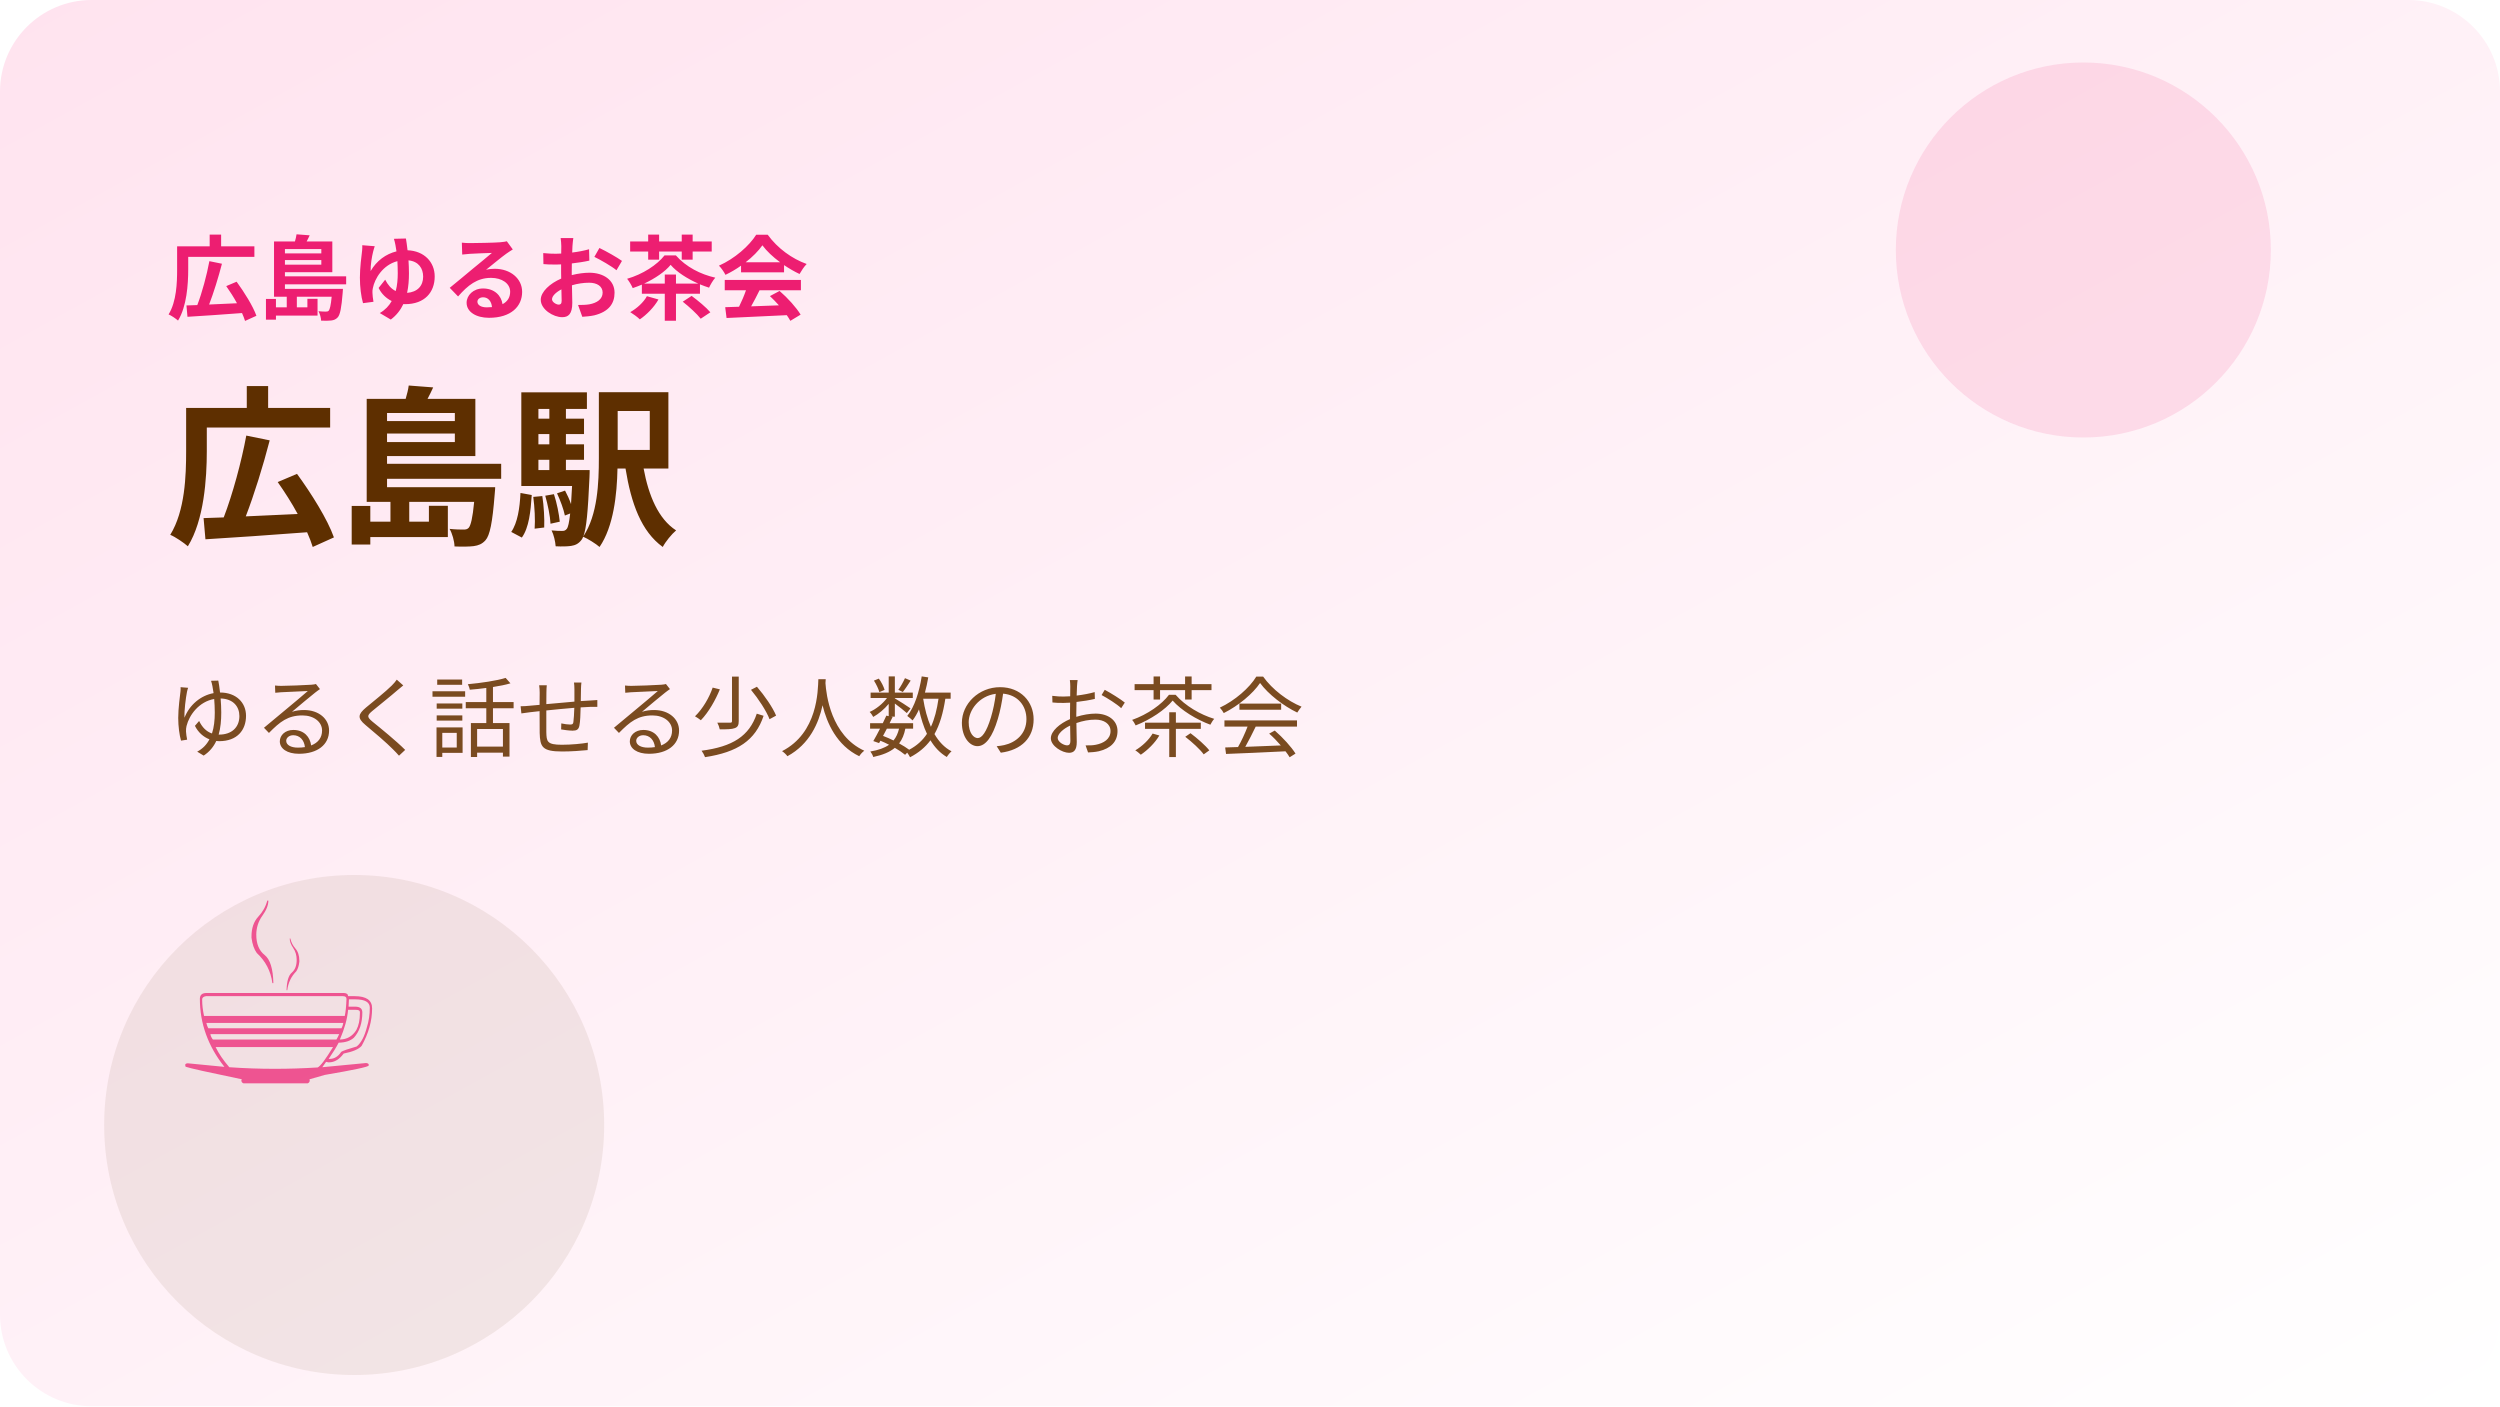
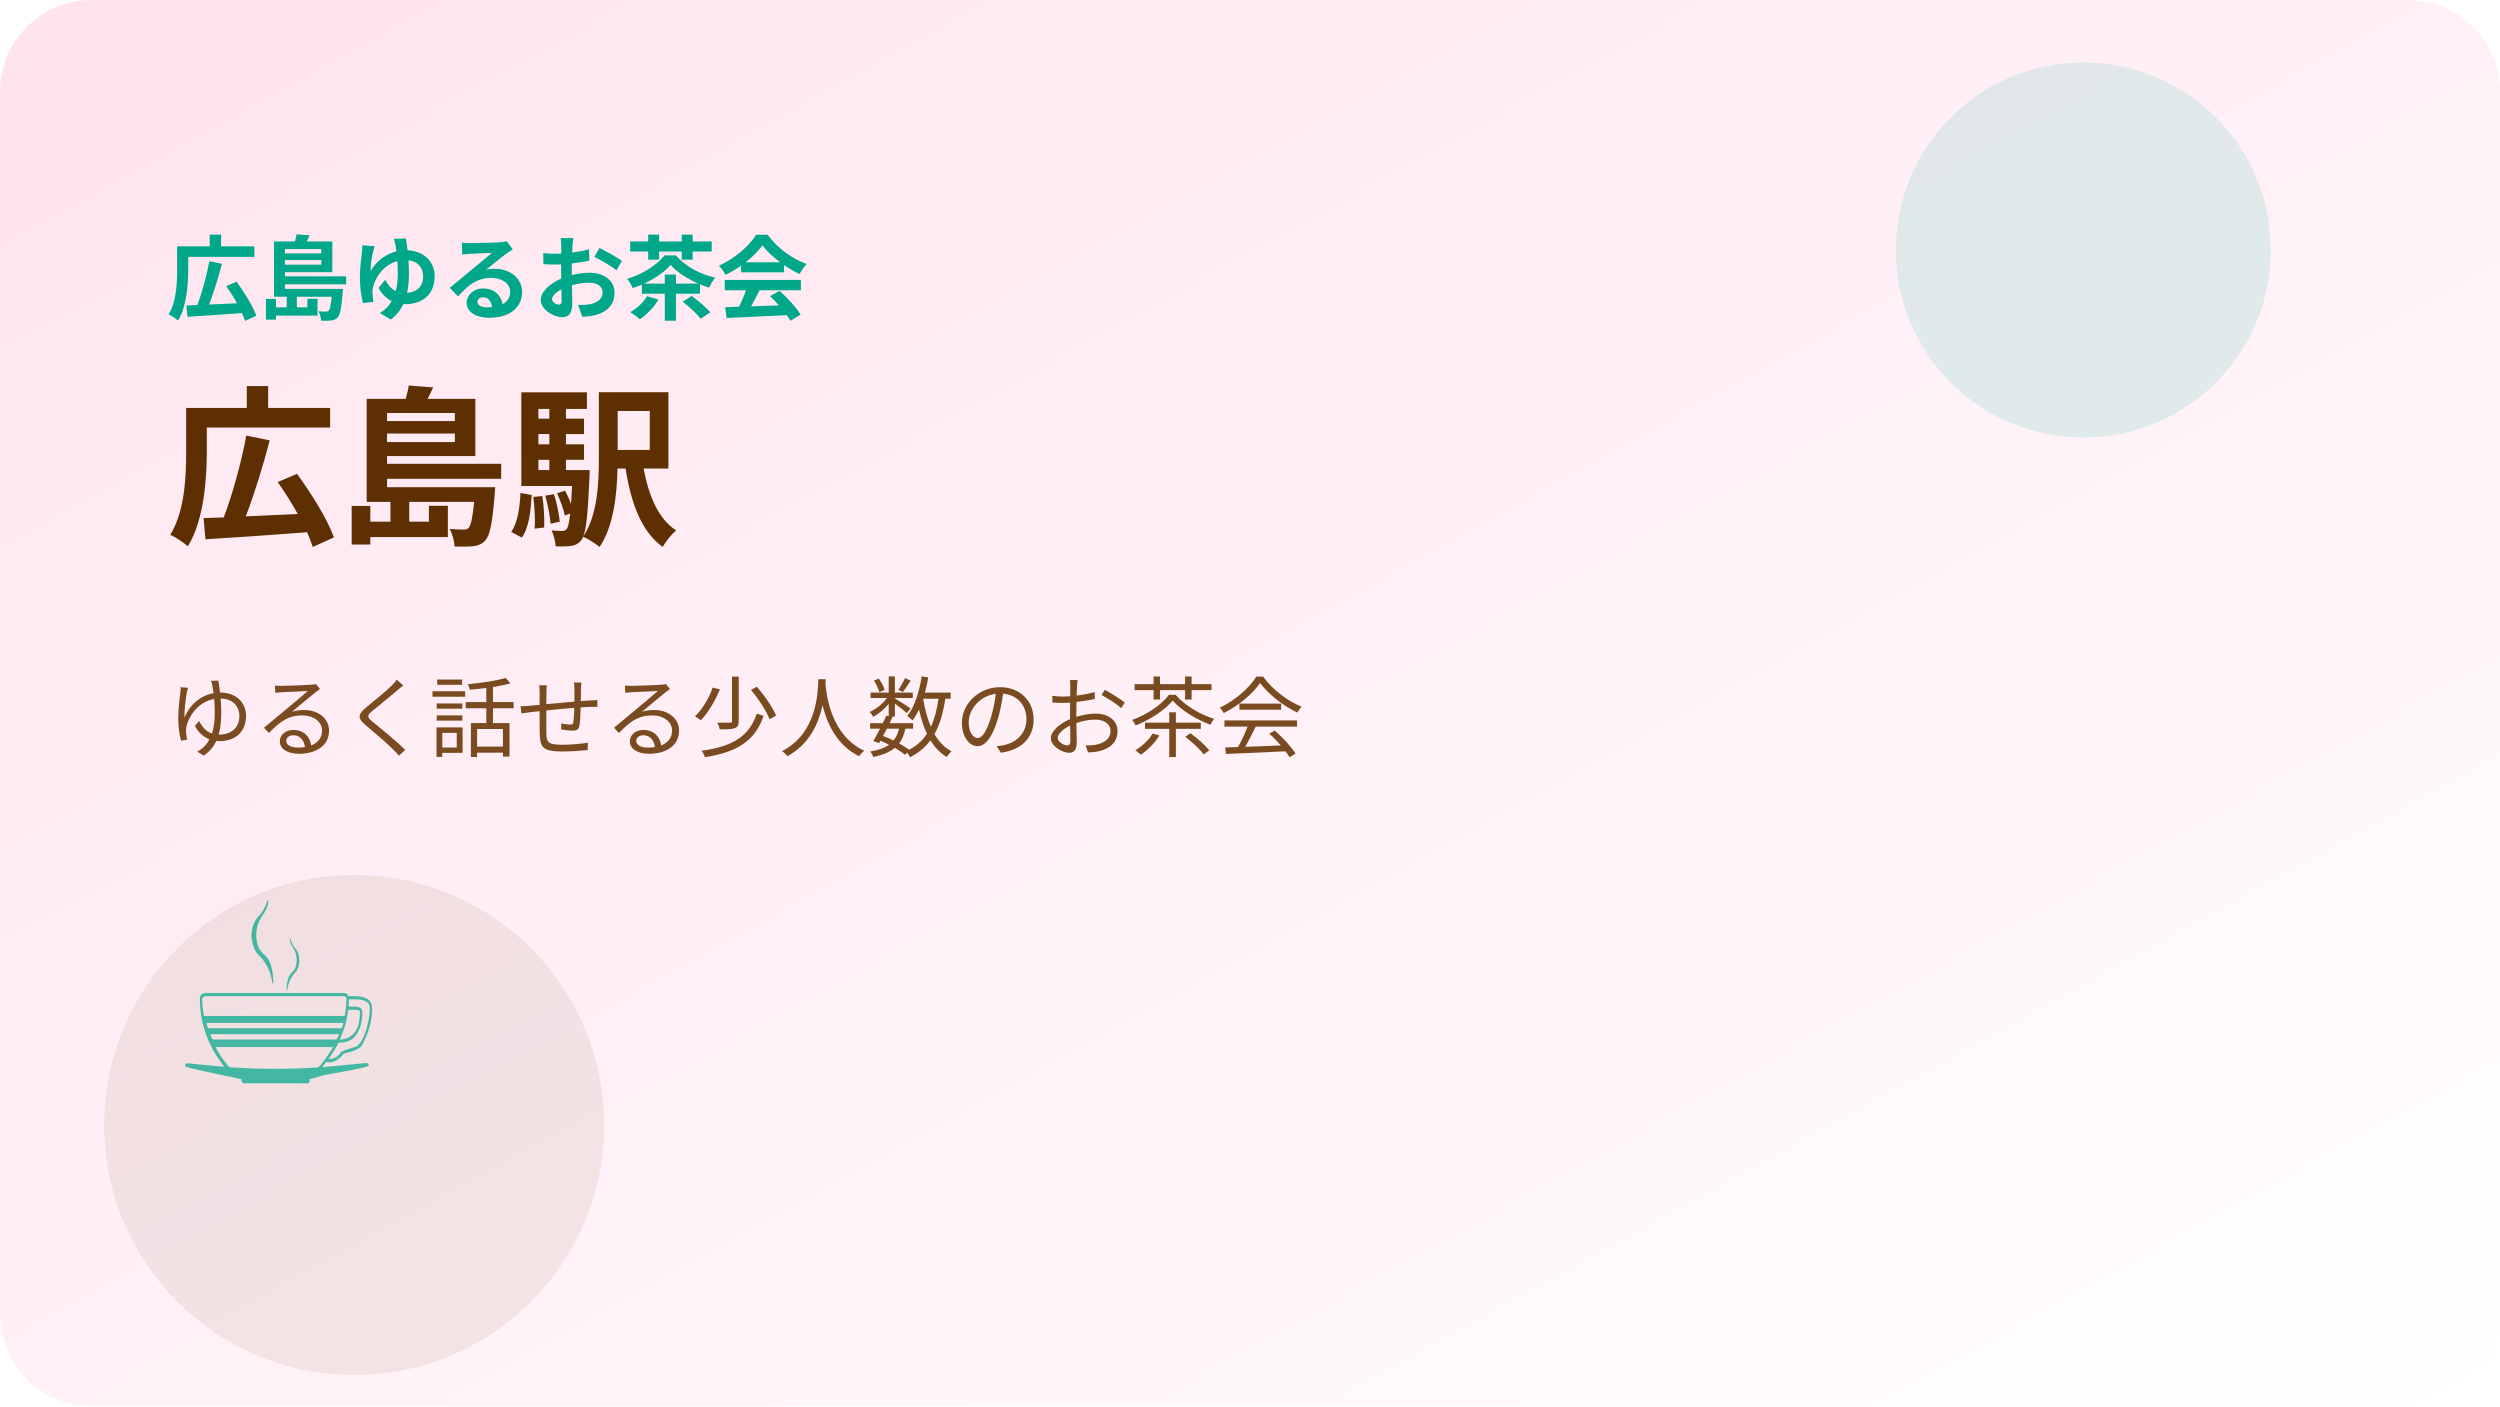
<svg xmlns="http://www.w3.org/2000/svg" width="1200" height="675" viewBox="0 0 1200 675">
  <defs>
    <linearGradient id="g" x1="0" y1="0" x2="1" y2="1">
      <stop offset="0" stop-color="#ffe3ef" />
      <stop offset="1" stop-color="#ffffff" />
    </linearGradient>
  </defs>
  <rect width="1200" height="675" rx="44" fill="url(#g)" />
-   <circle cx="1000" cy="120" r="90" fill="#ed1e71" opacity=".12" />
+   <circle cx="1000" cy="120" r="90" fill="#00a889" opacity=".12" />
  <circle cx="170" cy="540" r="120" fill="#5e2f00" opacity=".08" />
-   <text x="80" y="150" font-family="sans-serif" font-size="44" fill="#ed1e71" font-weight="700">広島ゆるお茶会</text>
+   <text x="80" y="150" font-family="sans-serif" font-size="44" fill="#00a889" font-weight="700">広島ゆるお茶会</text>
  <text x="80" y="255" font-family="sans-serif" font-size="82" fill="#5e2f00" font-weight="800">広島駅</text>
  <text x="80" y="360" font-family="sans-serif" font-size="42" fill="#7a4b20">ゆるく話せる少人数のお茶会</text>
-   <text x="80" y="520" font-family="sans-serif" font-size="120" fill="#ed1e71" opacity=".72">☕</text>
+   <text x="80" y="520" font-family="sans-serif" font-size="120" fill="#00a889" opacity=".72">☕</text>
</svg>
